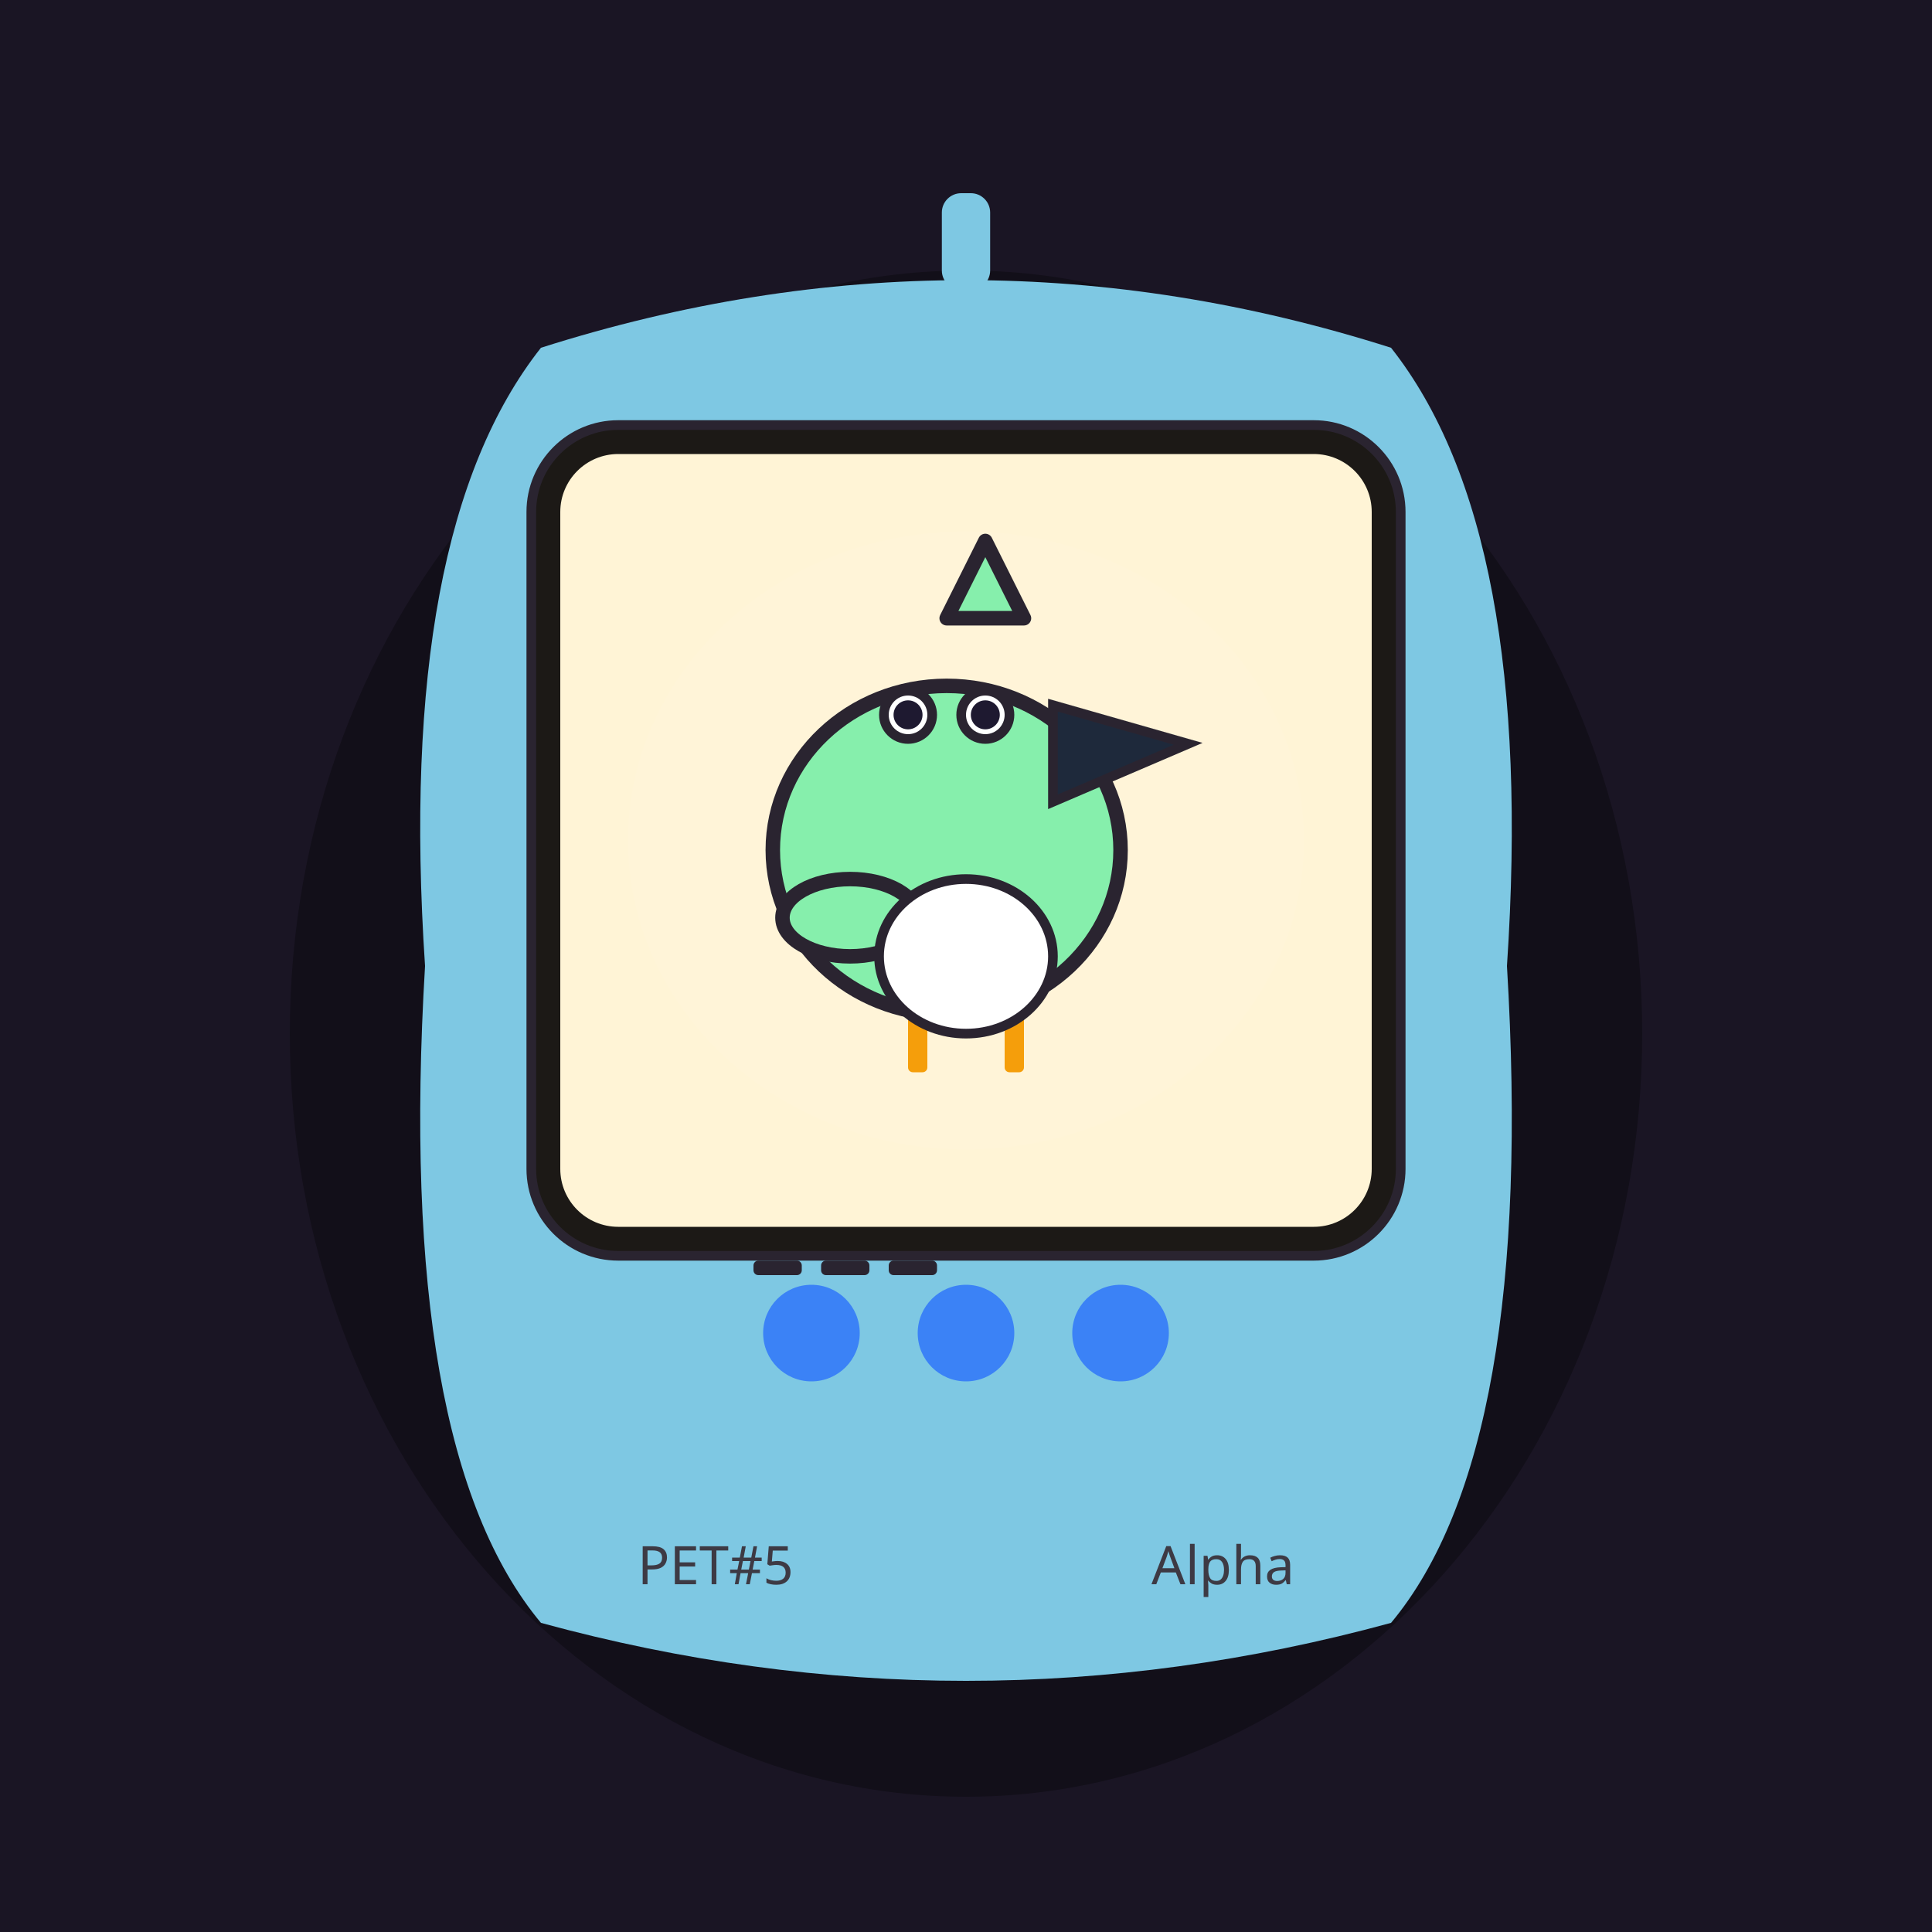
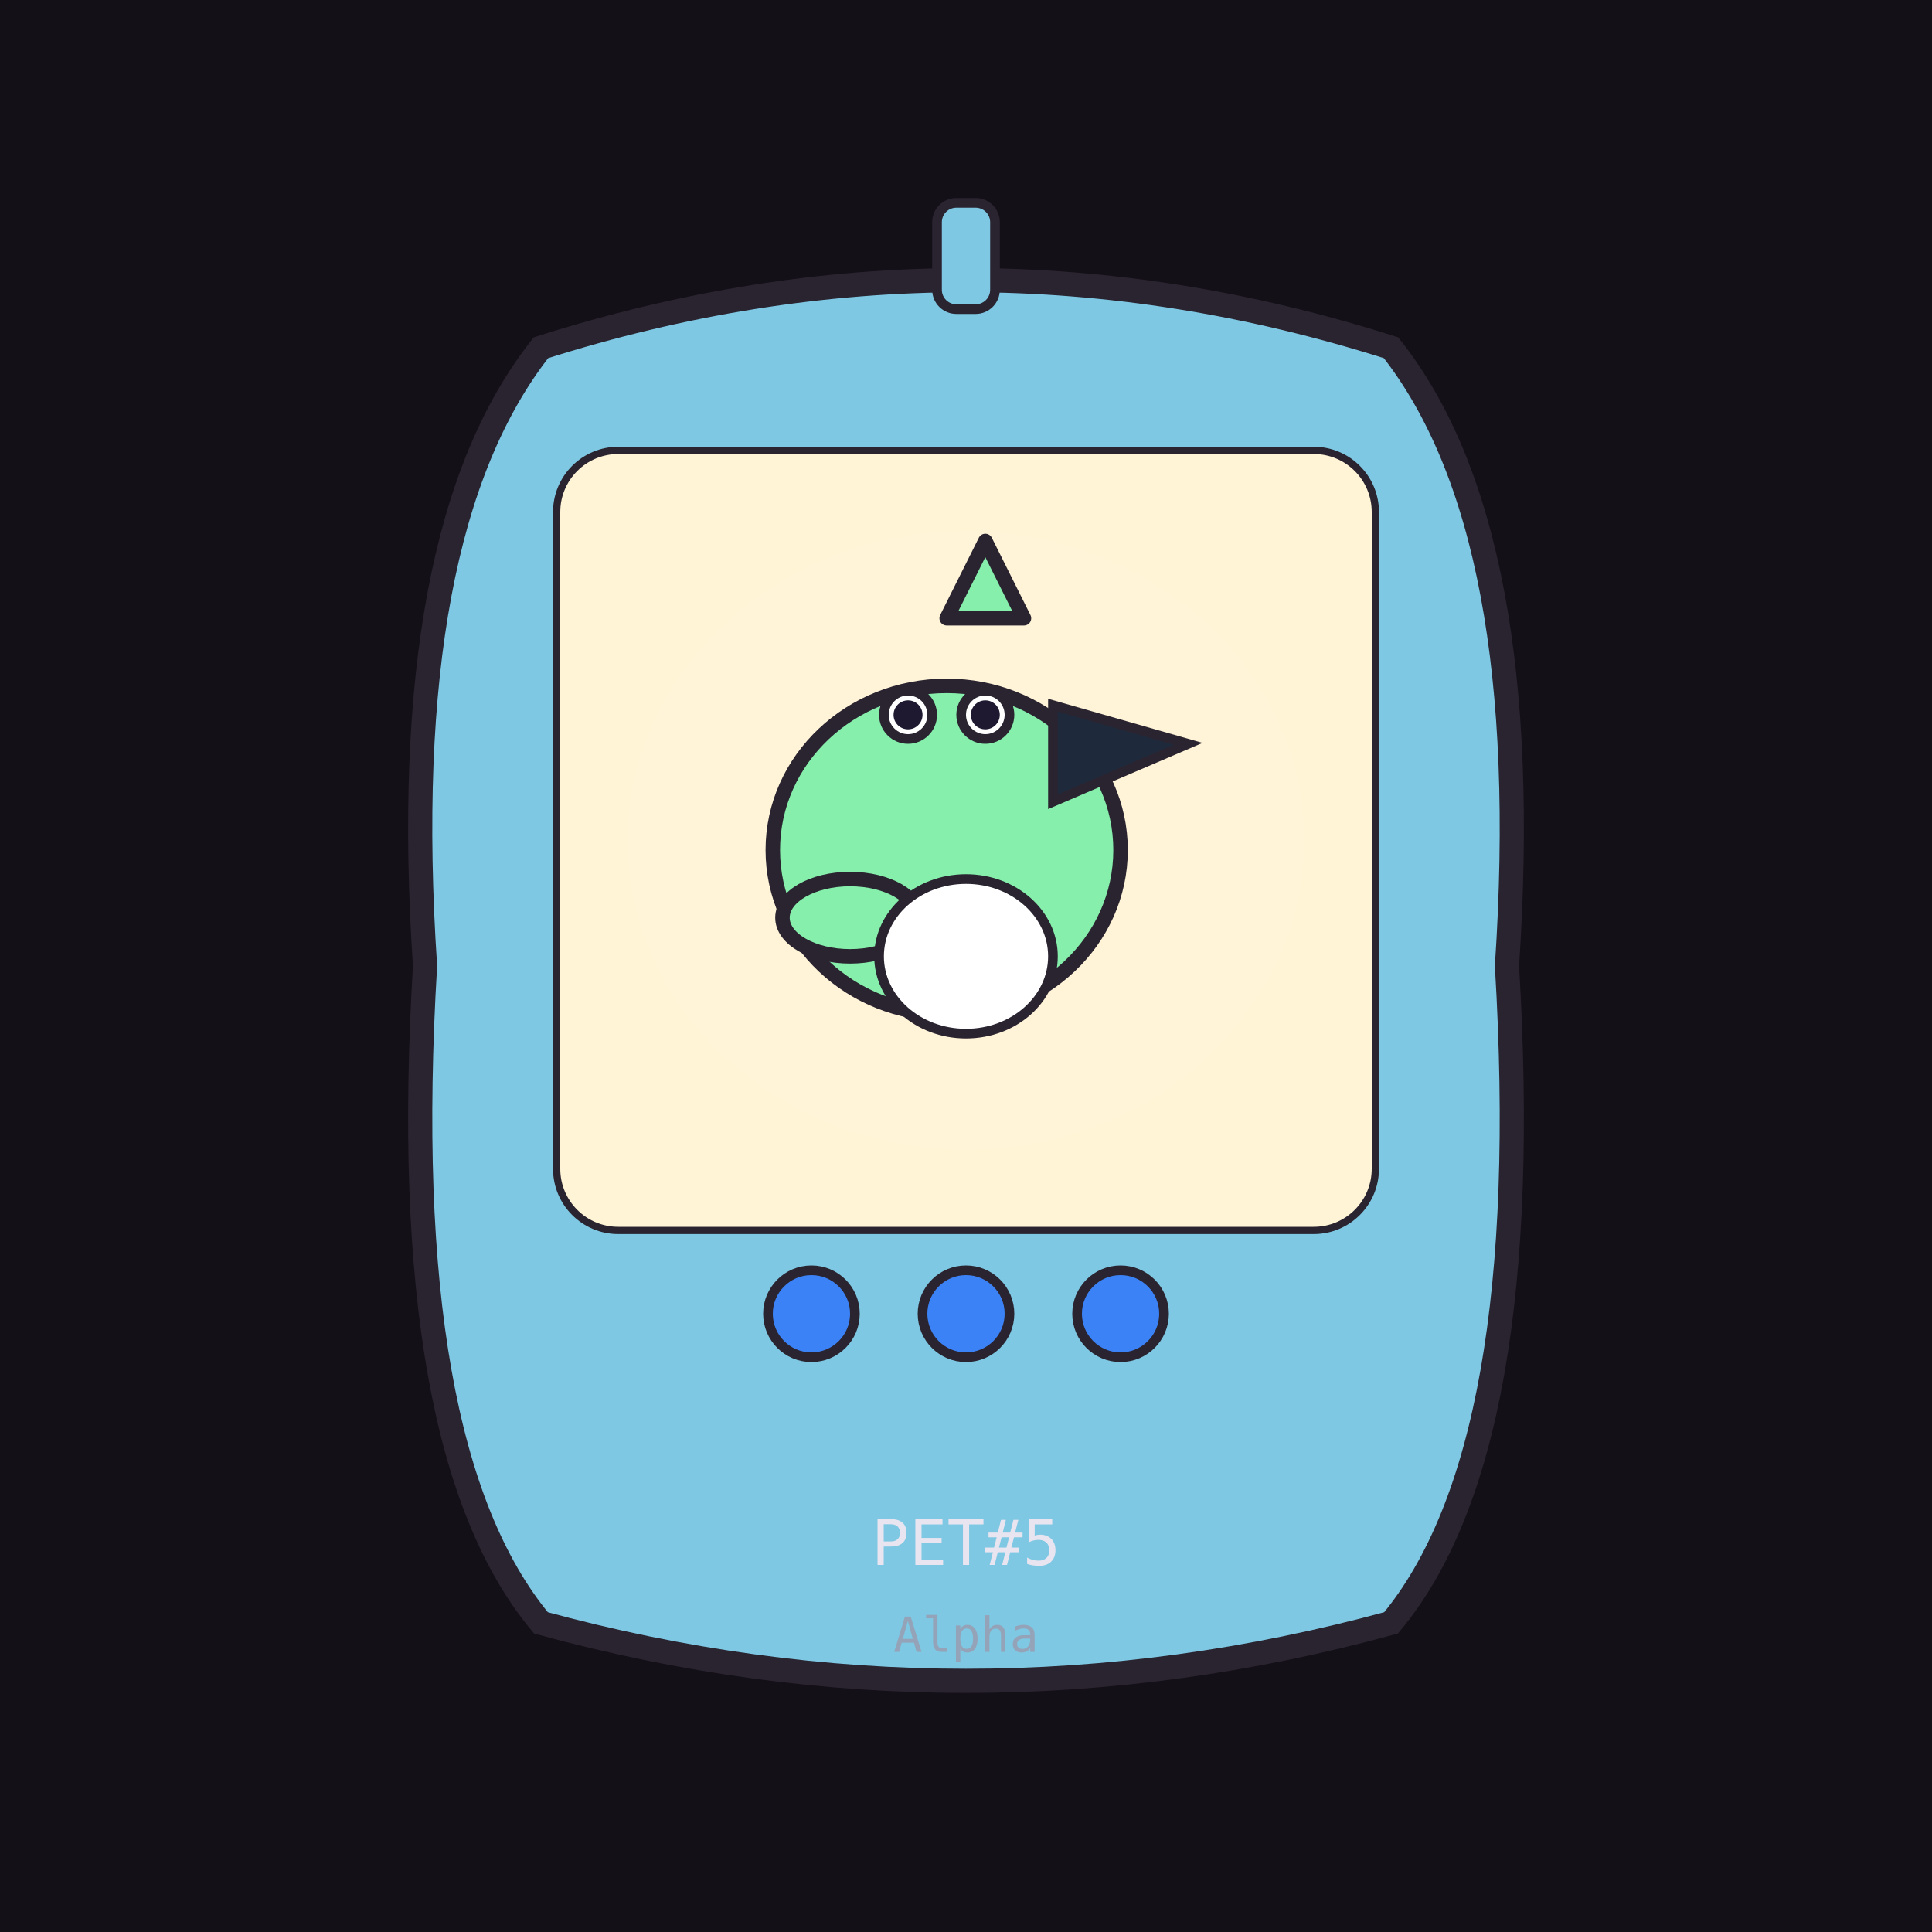
<svg xmlns="http://www.w3.org/2000/svg" viewBox="0 0 400 400">
  <defs>
    <clipPath id="scr">
      <rect x="116" y="94" width="168" height="160" rx="12" />
    </clipPath>
  </defs>
-   <rect width="400" height="400" fill="#1a1524" />
-   <ellipse cx="200" cy="214" rx="140" ry="158" fill="#000" fill-opacity=".3" />
-   <path fill="#7ec8e3" d="M112 72 Q200 44 288 72 Q318 110 312 200 Q318 300 288 336 Q200 360 112 336 Q82 300 88 200 Q82 110 112 72 Z" />
-   <rect x="195" y="40" width="10" height="20" rx="4" fill="#7ec8e3" />
-   <rect x="110" y="88" width="180" height="172" rx="18" fill="#1c1916" stroke="#2a2430" stroke-width="2" />
-   <rect data-spk="1" x="156" y="261" width="10" height="3" rx="1" fill="#2a2430" />
-   <rect data-spk="1" x="170" y="261" width="10" height="3" rx="1" fill="#2a2430" />
-   <rect data-spk="1" x="184" y="261" width="10" height="3" rx="1" fill="#2a2430" />
-   <circle cx="168" cy="276" r="10" fill="#3b82f6" />
-   <circle cx="200" cy="276" r="10" fill="#3b82f6" />
-   <circle cx="232" cy="276" r="10" fill="#3b82f6" />
-   <text data-foot="1" x="132" y="328" text-anchor="start" fill="#3d3a44" font-size="11" font-family="sans-serif">PET#5</text>
-   <text data-gen="1" x="268" y="328" text-anchor="end" fill="#3d3a44" font-size="11" font-family="sans-serif">Alpha</text>
+   <rect width="400" height="400" fill="#141018" />
+   <path fill="#7ec8e3" stroke="#2a2430" stroke-width="5" d="M112 72 Q200 44 288 72 Q318 110 312 200 Q318 300 288 336 Q200 360 112 336 Q82 300 88 200 Q82 110 112 72 Z" />
+   <rect x="194" y="42" width="12" height="22" rx="4" fill="#7ec8e3" stroke="#2a2430" stroke-width="2" />
+   <rect x="116" y="94" width="168" height="160" rx="12" fill="#0c0a10" stroke="#2a2430" stroke-width="3" />
+   <circle cx="168" cy="272" r="9" fill="#3b82f6" stroke="#2a2430" stroke-width="2" />
+   <circle cx="200" cy="272" r="9" fill="#3b82f6" stroke="#2a2430" stroke-width="2" />
+   <circle cx="232" cy="272" r="9" fill="#3b82f6" stroke="#2a2430" stroke-width="2" />
+   <text x="200" y="324" text-anchor="middle" fill="#e8e4f0" font-size="13" font-family="monospace">PET#5</text>
+   <text x="200" y="342" text-anchor="middle" fill="#94a3b8" font-size="10" font-family="monospace">Alpha</text>
  <g clip-path="url(#scr)">
    <g>
      <rect x="116" y="94" width="168" height="160" fill="#fff4d6" />
      <ellipse cx="200" cy="174" rx="70" ry="64" fill="#fff" fill-opacity=".04">
        <animate attributeName="fill-opacity" values=".04;.12;.04" dur="2.8s" repeatCount="indefinite" />
      </ellipse>
      <g>
        <ellipse cx="196" cy="176" rx="36" ry="34" fill="#86efac" stroke="#2a2430" stroke-width="3" stroke-linejoin="round" />
        <polygon points="196,128 204,112 212,128" fill="#86efac" stroke="#2a2430" stroke-width="3" stroke-linejoin="round" />
        <ellipse cx="176" cy="190" rx="14" ry="8" fill="#86efac" stroke="#2a2430" stroke-width="3" stroke-linejoin="round" />
-         <rect x="188" y="208" width="4" height="14" rx="1" fill="#f59e0b" />
-         <rect x="208" y="208" width="4" height="14" rx="1" fill="#f59e0b" />
      </g>
      <ellipse data-belly="1" cx="200" cy="198" rx="18" ry="16" fill="#ffffff" stroke="#2a2430" stroke-width="2" />
      <g data-face="1" data-sp="6" data-cx="196" data-ey="148" data-gap="8">
        <g data-eyes="0" data-kind="0">
          <circle cx="188" cy="148" r="5" fill="#fff" stroke="#2a2430" stroke-width="2" />
          <circle cx="188" cy="148" r="3" fill="#1e1930">
            <animate attributeName="opacity" values="1;1;1;.2;1" dur="3.2s" repeatCount="indefinite" />
          </circle>
          <circle cx="204" cy="148" r="5" fill="#fff" stroke="#2a2430" stroke-width="2" />
          <circle cx="204" cy="148" r="3" fill="#1e1930">
            <animate attributeName="opacity" values="1;1;1;.2;1" dur="3.2s" repeatCount="indefinite" />
          </circle>
        </g>
        <polygon data-beak="1" points="218,146 246,154 218,166" fill="#1e293b" stroke="#2a2430" stroke-width="2" />
      </g>
      <animateTransform attributeName="transform" type="translate" values="0 0;1 -1;-1 1;0 0" dur="9s" repeatCount="indefinite" />
    </g>
  </g>
</svg>
